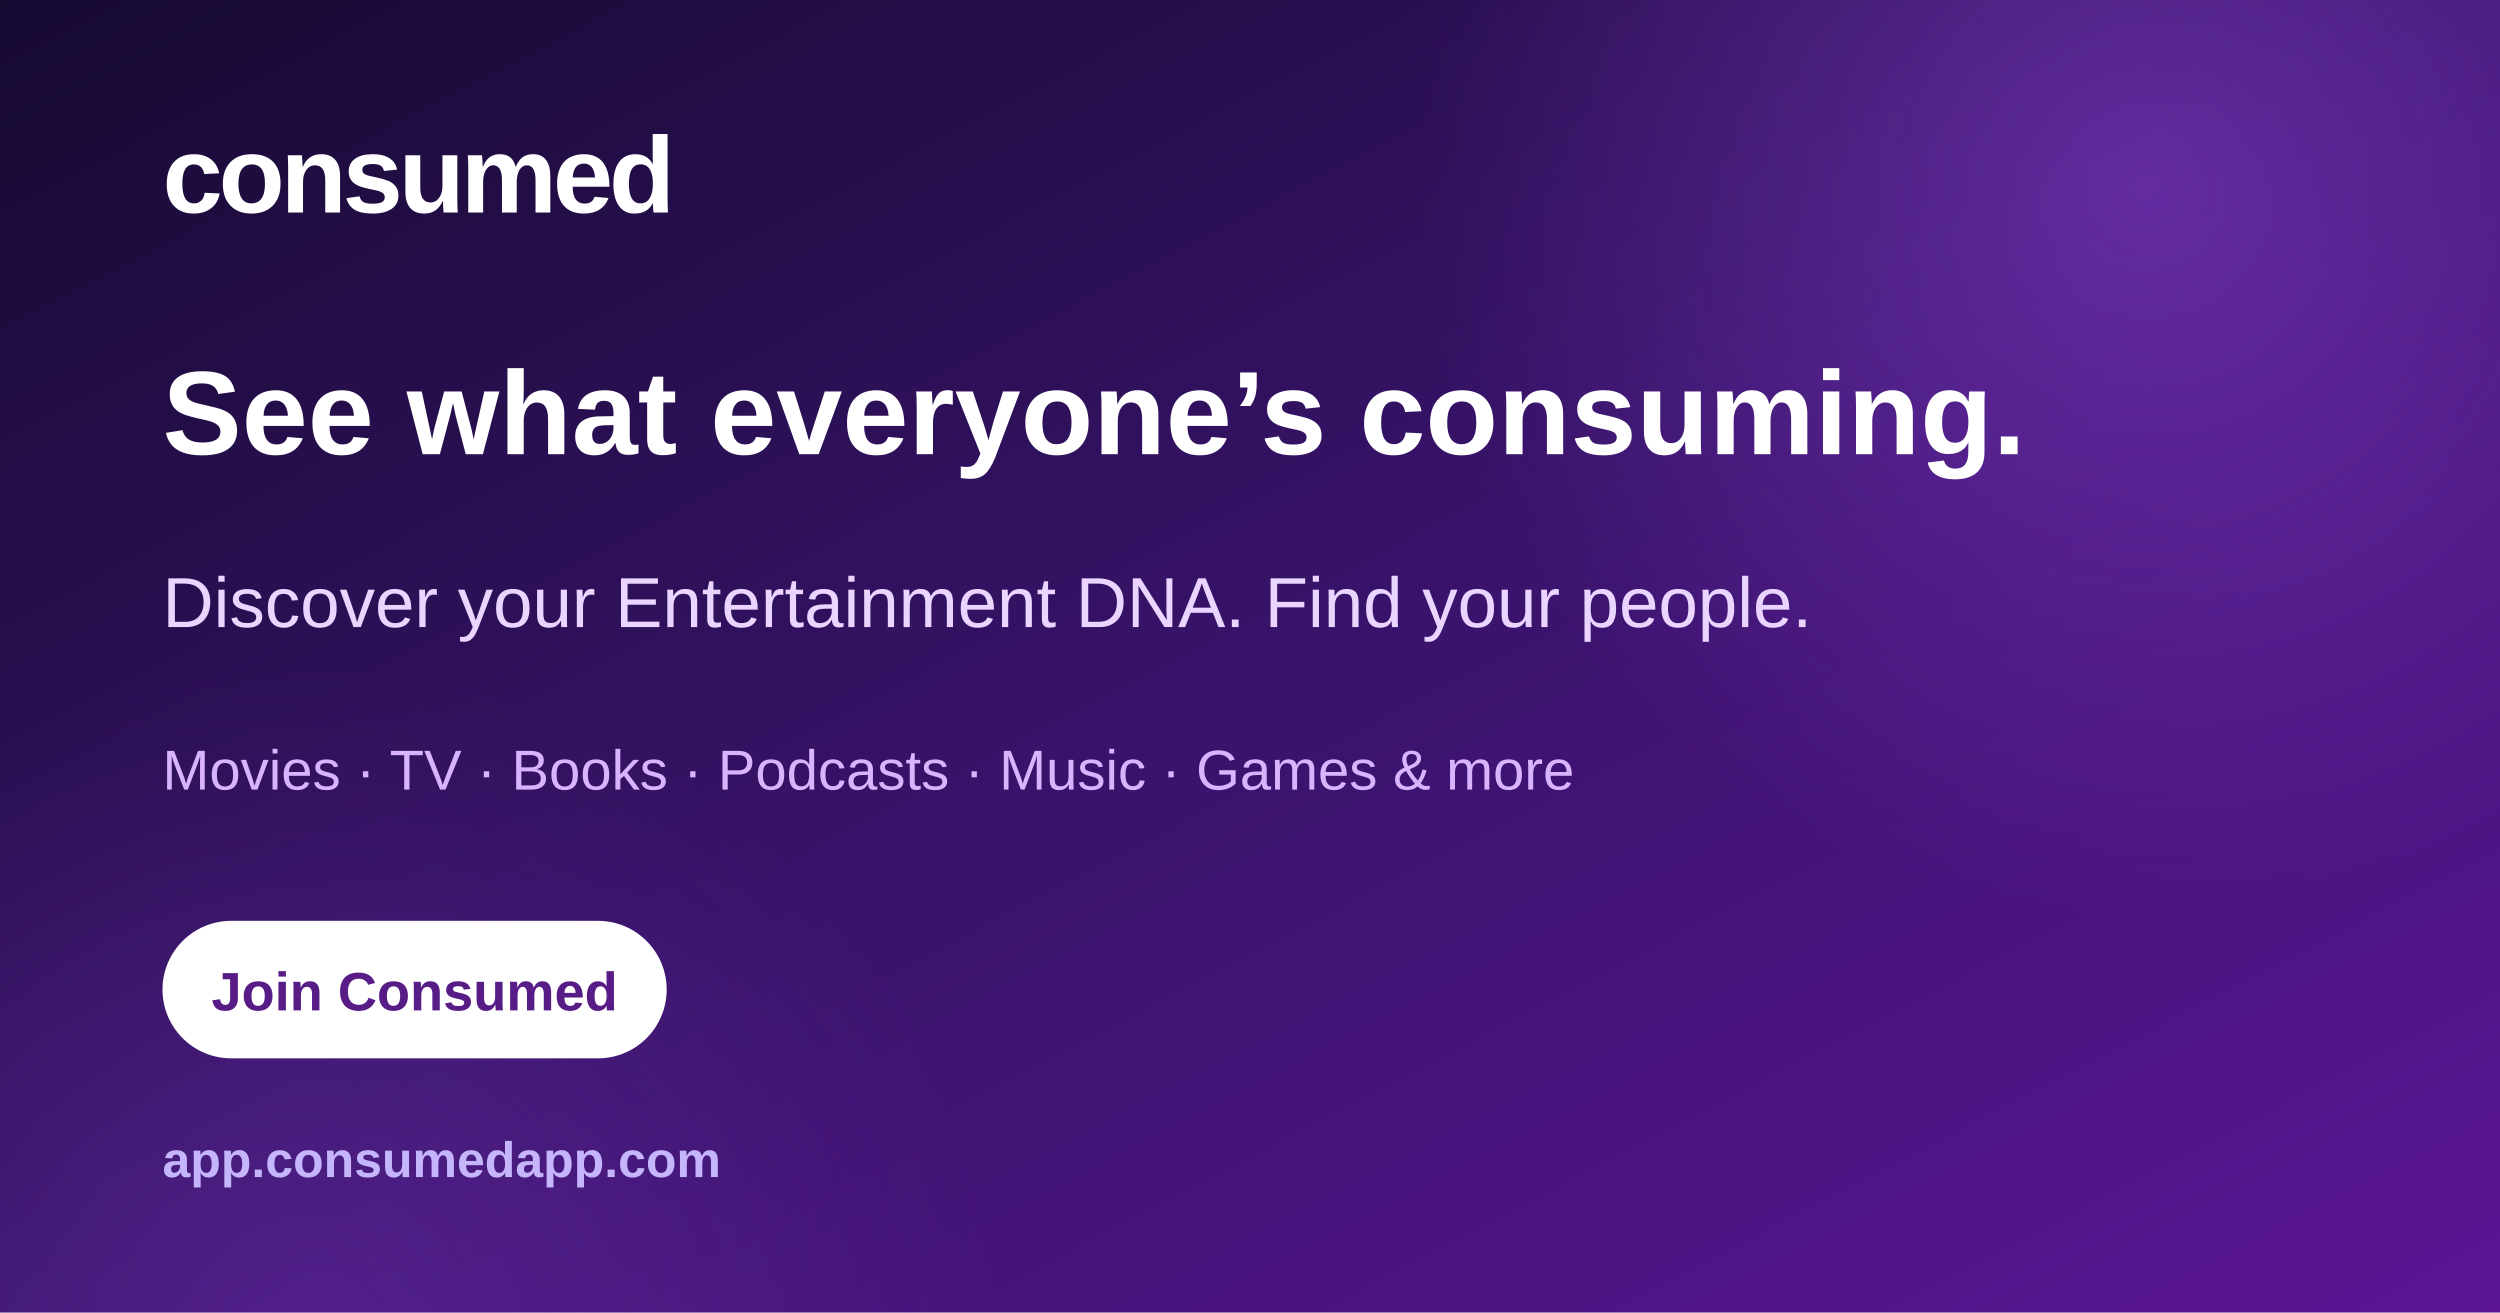
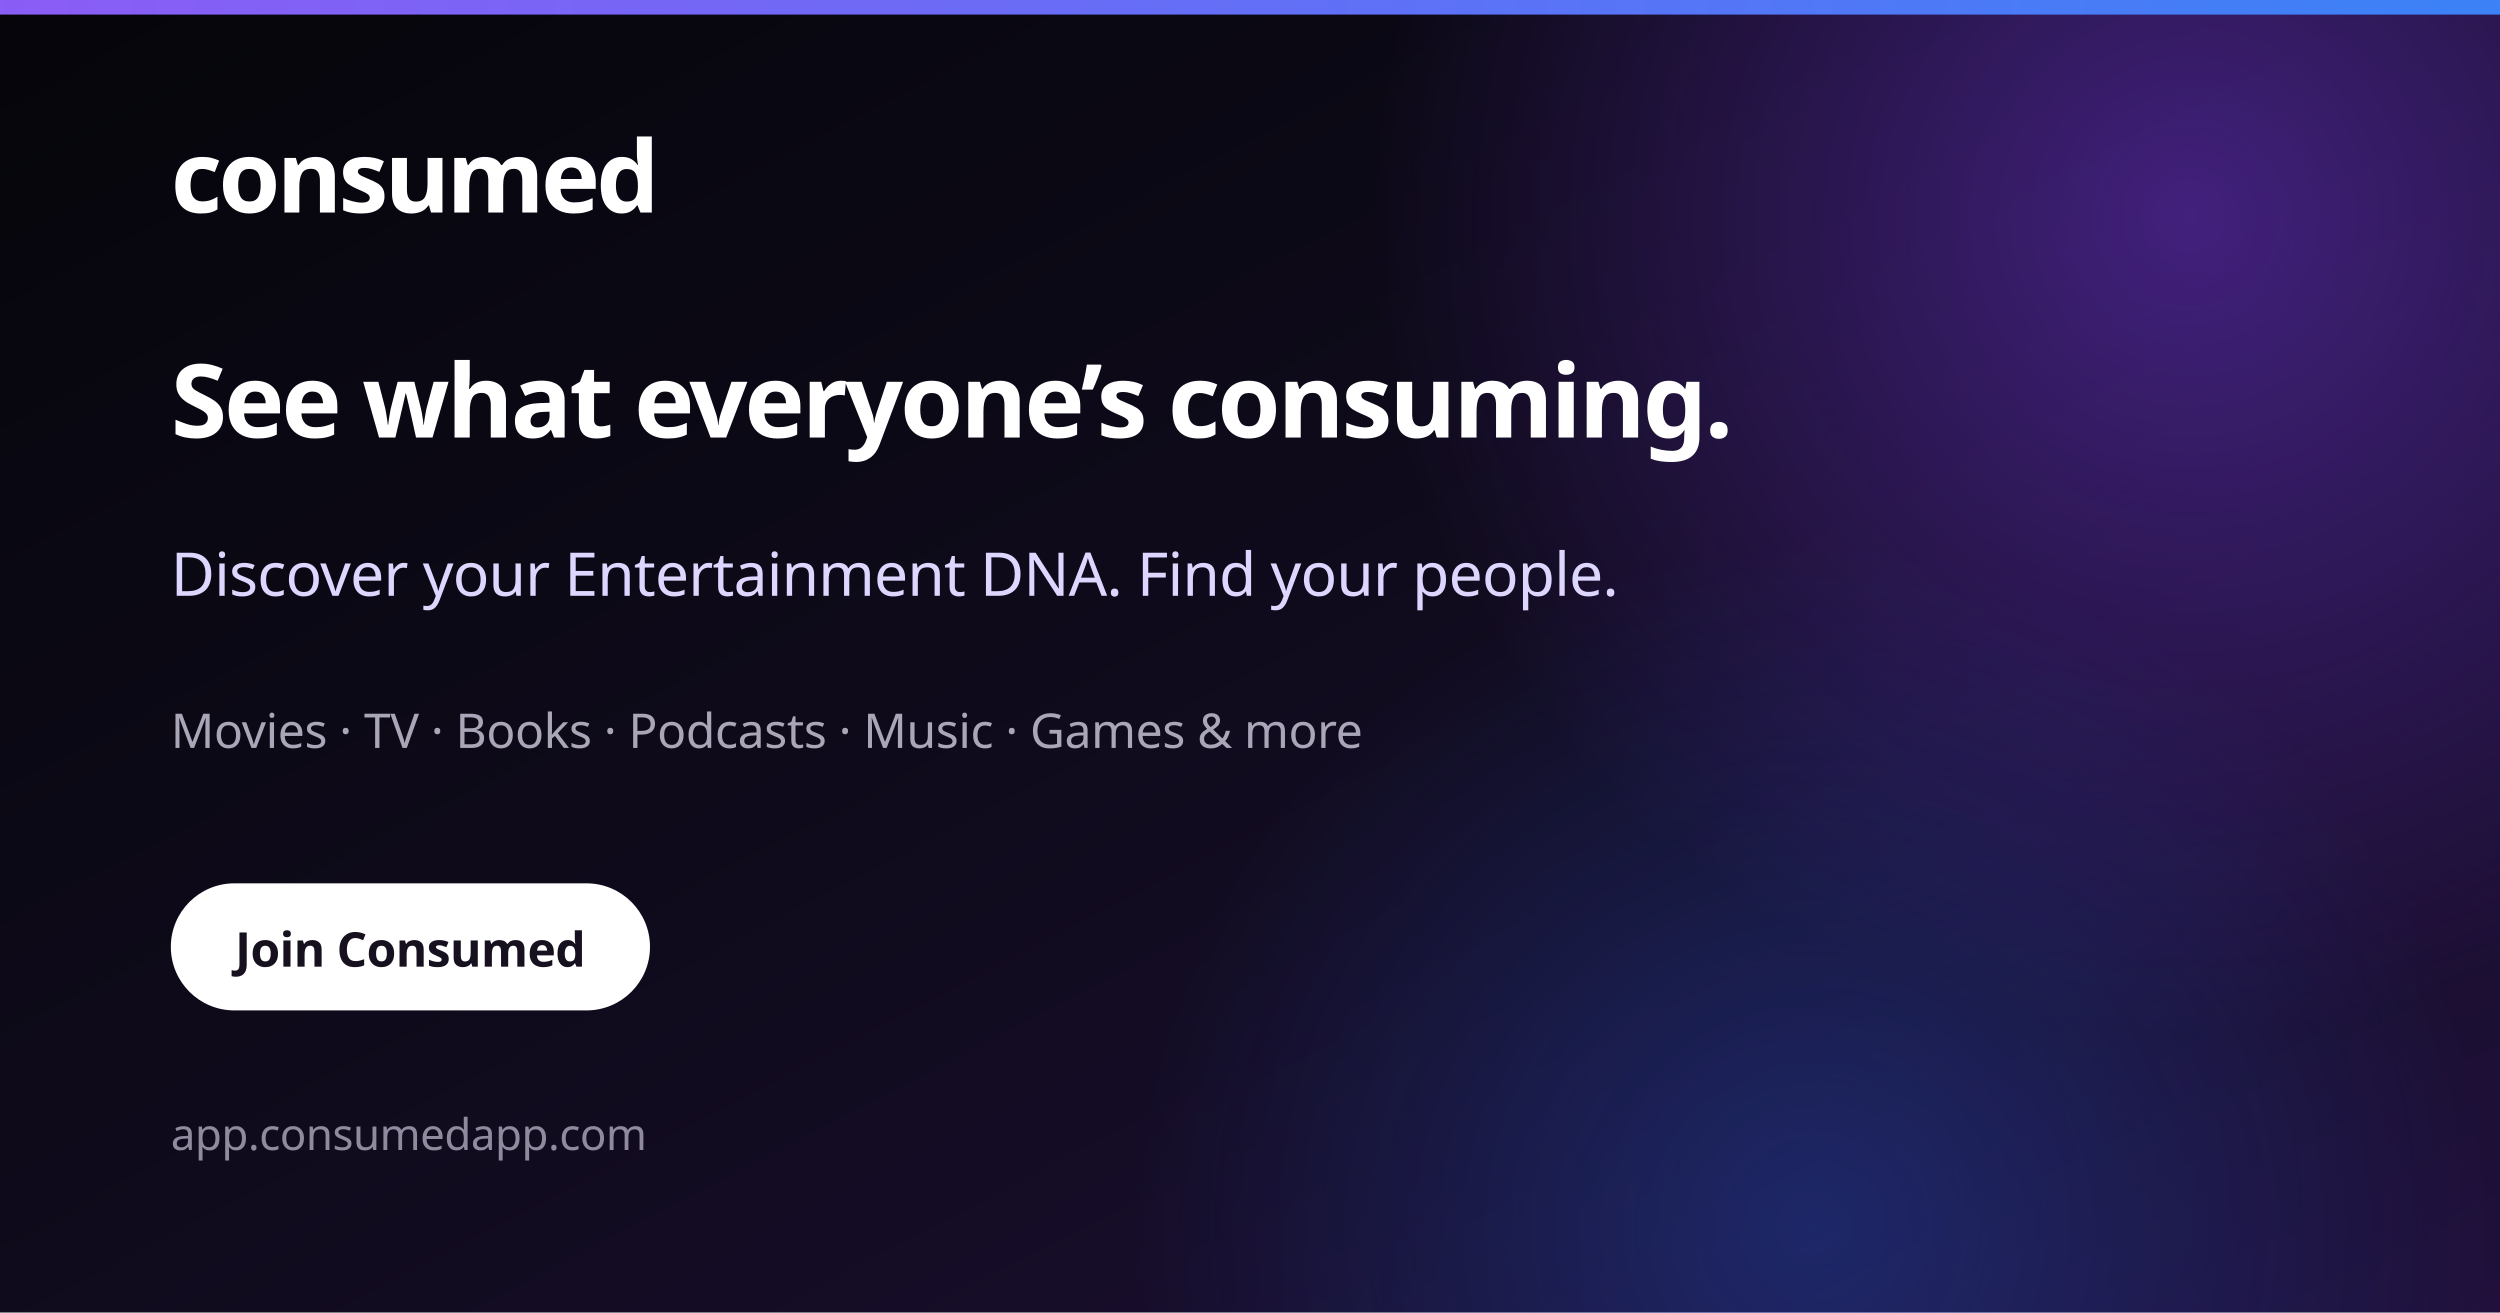
<svg xmlns="http://www.w3.org/2000/svg" width="1200" height="630" viewBox="0 0 1200 630">
  <defs>
    <linearGradient id="bg" x1="0" y1="0" x2="1" y2="1">
-       <stop offset="0" stop-color="#160a31" />
-       <stop offset=".5" stop-color="#38136a" />
-       <stop offset="1" stop-color="#5b1594" />
+       <stop offset="0" stop-color="#05050a" />
+       <stop offset=".52" stop-color="#100b1d" />
+       <stop offset="1" stop-color="#20103b" />
    </linearGradient>
-     <radialGradient id="glow">
-       <stop offset="0" stop-color="#a855f7" stop-opacity=".38" />
-       <stop offset="1" stop-color="#a855f7" stop-opacity="0" />
+     <radialGradient id="purpleGlow">
+       <stop offset="0" stop-color="#7c3aed" stop-opacity=".46" />
+       <stop offset="1" stop-color="#7c3aed" stop-opacity="0" />
    </radialGradient>
+     <radialGradient id="blueGlow">
+       <stop offset="0" stop-color="#2563eb" stop-opacity=".3" />
+       <stop offset="1" stop-color="#2563eb" stop-opacity="0" />
+     </radialGradient>
+     <linearGradient id="accent" x1="0" y1="0" x2="1" y2="0">
+       <stop offset="0" stop-color="#8b5cf6" />
+       <stop offset="1" stop-color="#3b82f6" />
+     </linearGradient>
  </defs>
  <rect width="1200" height="630" fill="url(#bg)" />
-   <circle cx="1030" cy="90" r="350" fill="url(#glow)" />
-   <circle cx="150" cy="650" r="330" fill="url(#glow)" opacity=".55" />
-   <text x="78" y="102" fill="#fff" font-family="Arial,Helvetica,sans-serif" font-size="52" font-weight="800" letter-spacing="-2">consumed</text>
-   <text x="78" y="218" fill="#fff" font-family="Arial,Helvetica,sans-serif" font-size="57" font-weight="700">See what everyone’s consuming.</text>
-   <text x="78" y="301" fill="#e9d5ff" font-family="Arial,Helvetica,sans-serif" font-size="34" font-weight="500">Discover your Entertainment DNA. Find your people.</text>
-   <text x="78" y="379" fill="#d8b4fe" font-family="Arial,Helvetica,sans-serif" font-size="27" font-weight="500">Movies · TV · Books · Podcasts · Music · Games &amp; more</text>
-   <rect x="78" y="442" width="242" height="66" rx="33" fill="#fff" />
-   <text x="199" y="485" text-anchor="middle" fill="#581c87" font-family="Arial,Helvetica,sans-serif" font-size="26" font-weight="700">Join Consumed</text>
-   <text x="78" y="565" fill="#c4b5fd" font-family="Arial,Helvetica,sans-serif" font-size="24" font-weight="600">app.consumedapp.com</text>
+   <circle cx="1050" cy="105" r="390" fill="url(#purpleGlow)" />
+   <circle cx="870" cy="590" r="330" fill="url(#blueGlow)" />
+   <rect x="0" y="0" width="1200" height="7" fill="url(#accent)" />
+   <text x="82" y="102" fill="#fff" font-family="Poppins,sans-serif" font-size="48" font-weight="700" letter-spacing="-1.8">consumed</text>
+   <text x="82" y="210" fill="#fff" font-family="Poppins,sans-serif" font-size="49" font-weight="700" letter-spacing="-1.45">See what everyone’s consuming.</text>
+   <text x="82" y="286" fill="#ddd6fe" font-family="Poppins,sans-serif" font-size="29" font-weight="500" letter-spacing="-.35">Discover your Entertainment DNA. Find your people.</text>
+   <text x="82" y="359" fill="#a9a6b8" font-family="Poppins,sans-serif" font-size="23" font-weight="400" letter-spacing="-.15">Movies · TV · Books · Podcasts · Music · Games &amp; more</text>
+   <rect x="82" y="424" width="230" height="61" rx="30.5" fill="#fff" />
+   <text x="197" y="464" text-anchor="middle" fill="#17111f" font-family="Poppins,sans-serif" font-size="23" font-weight="600" letter-spacing="-.25">Join Consumed</text>
+   <text x="82" y="552" fill="#8f8a9e" font-family="Poppins,sans-serif" font-size="21" font-weight="500" letter-spacing="-.2">app.consumedapp.com</text>
</svg>
